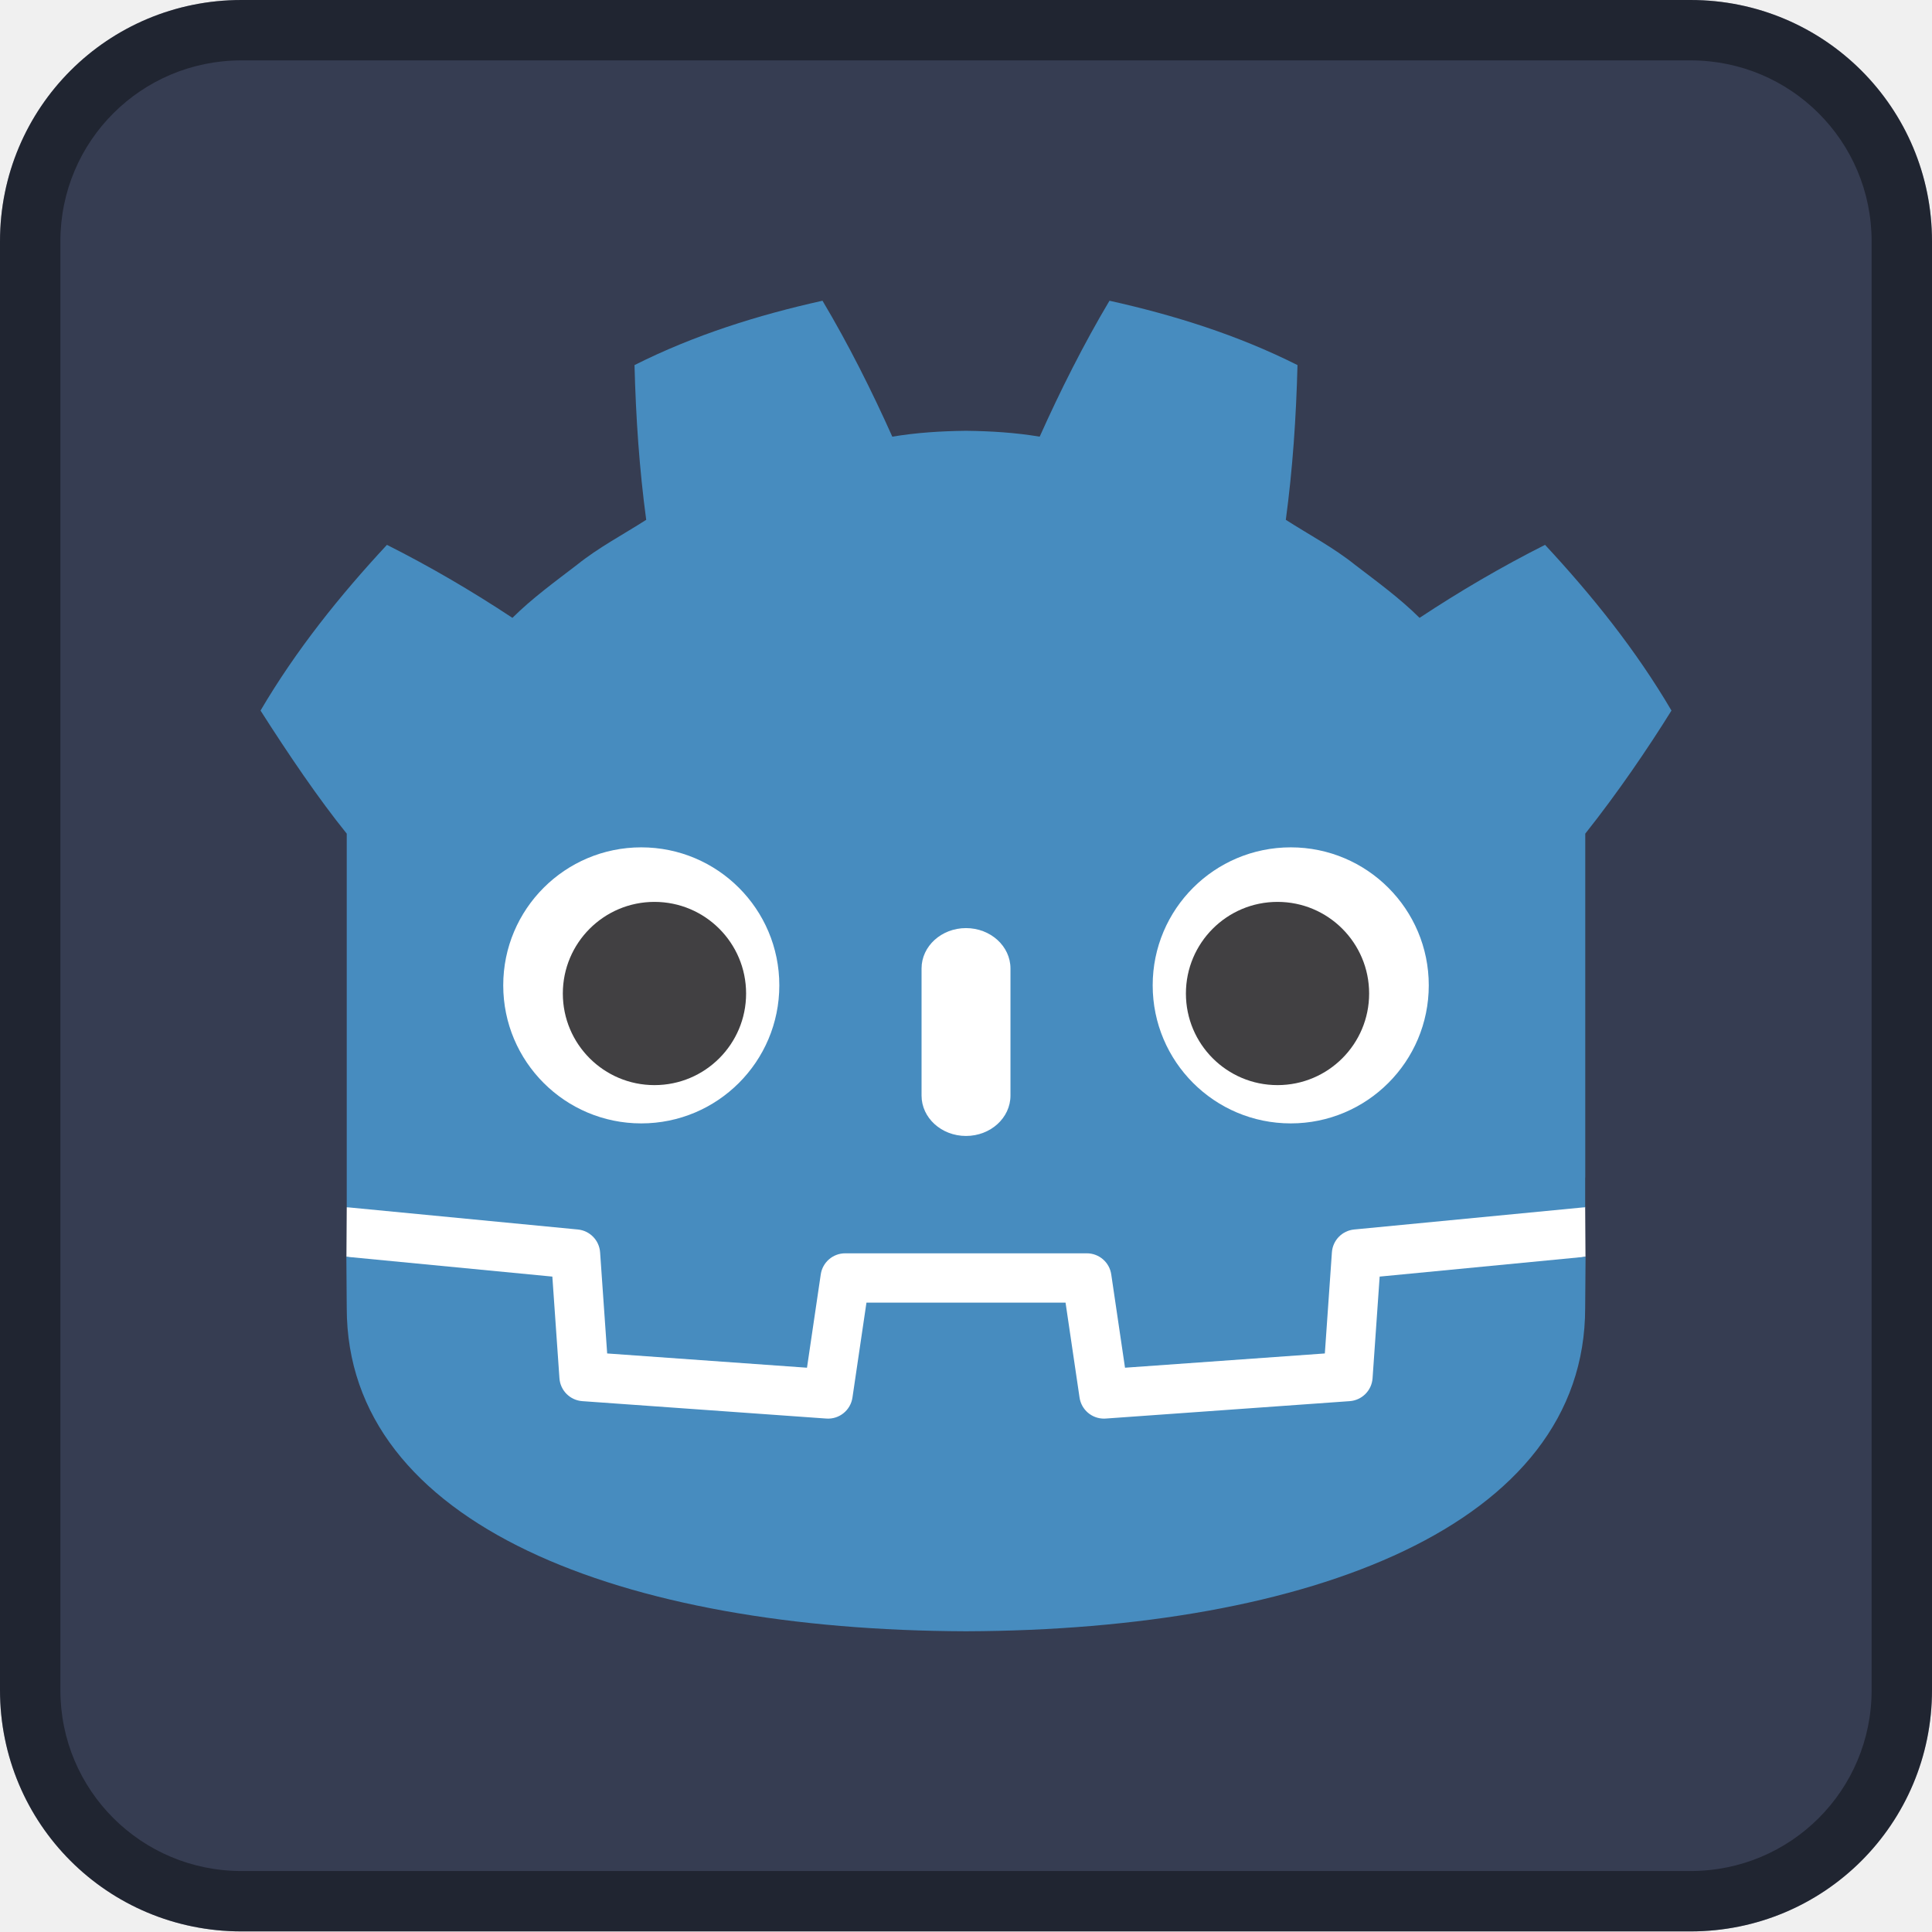
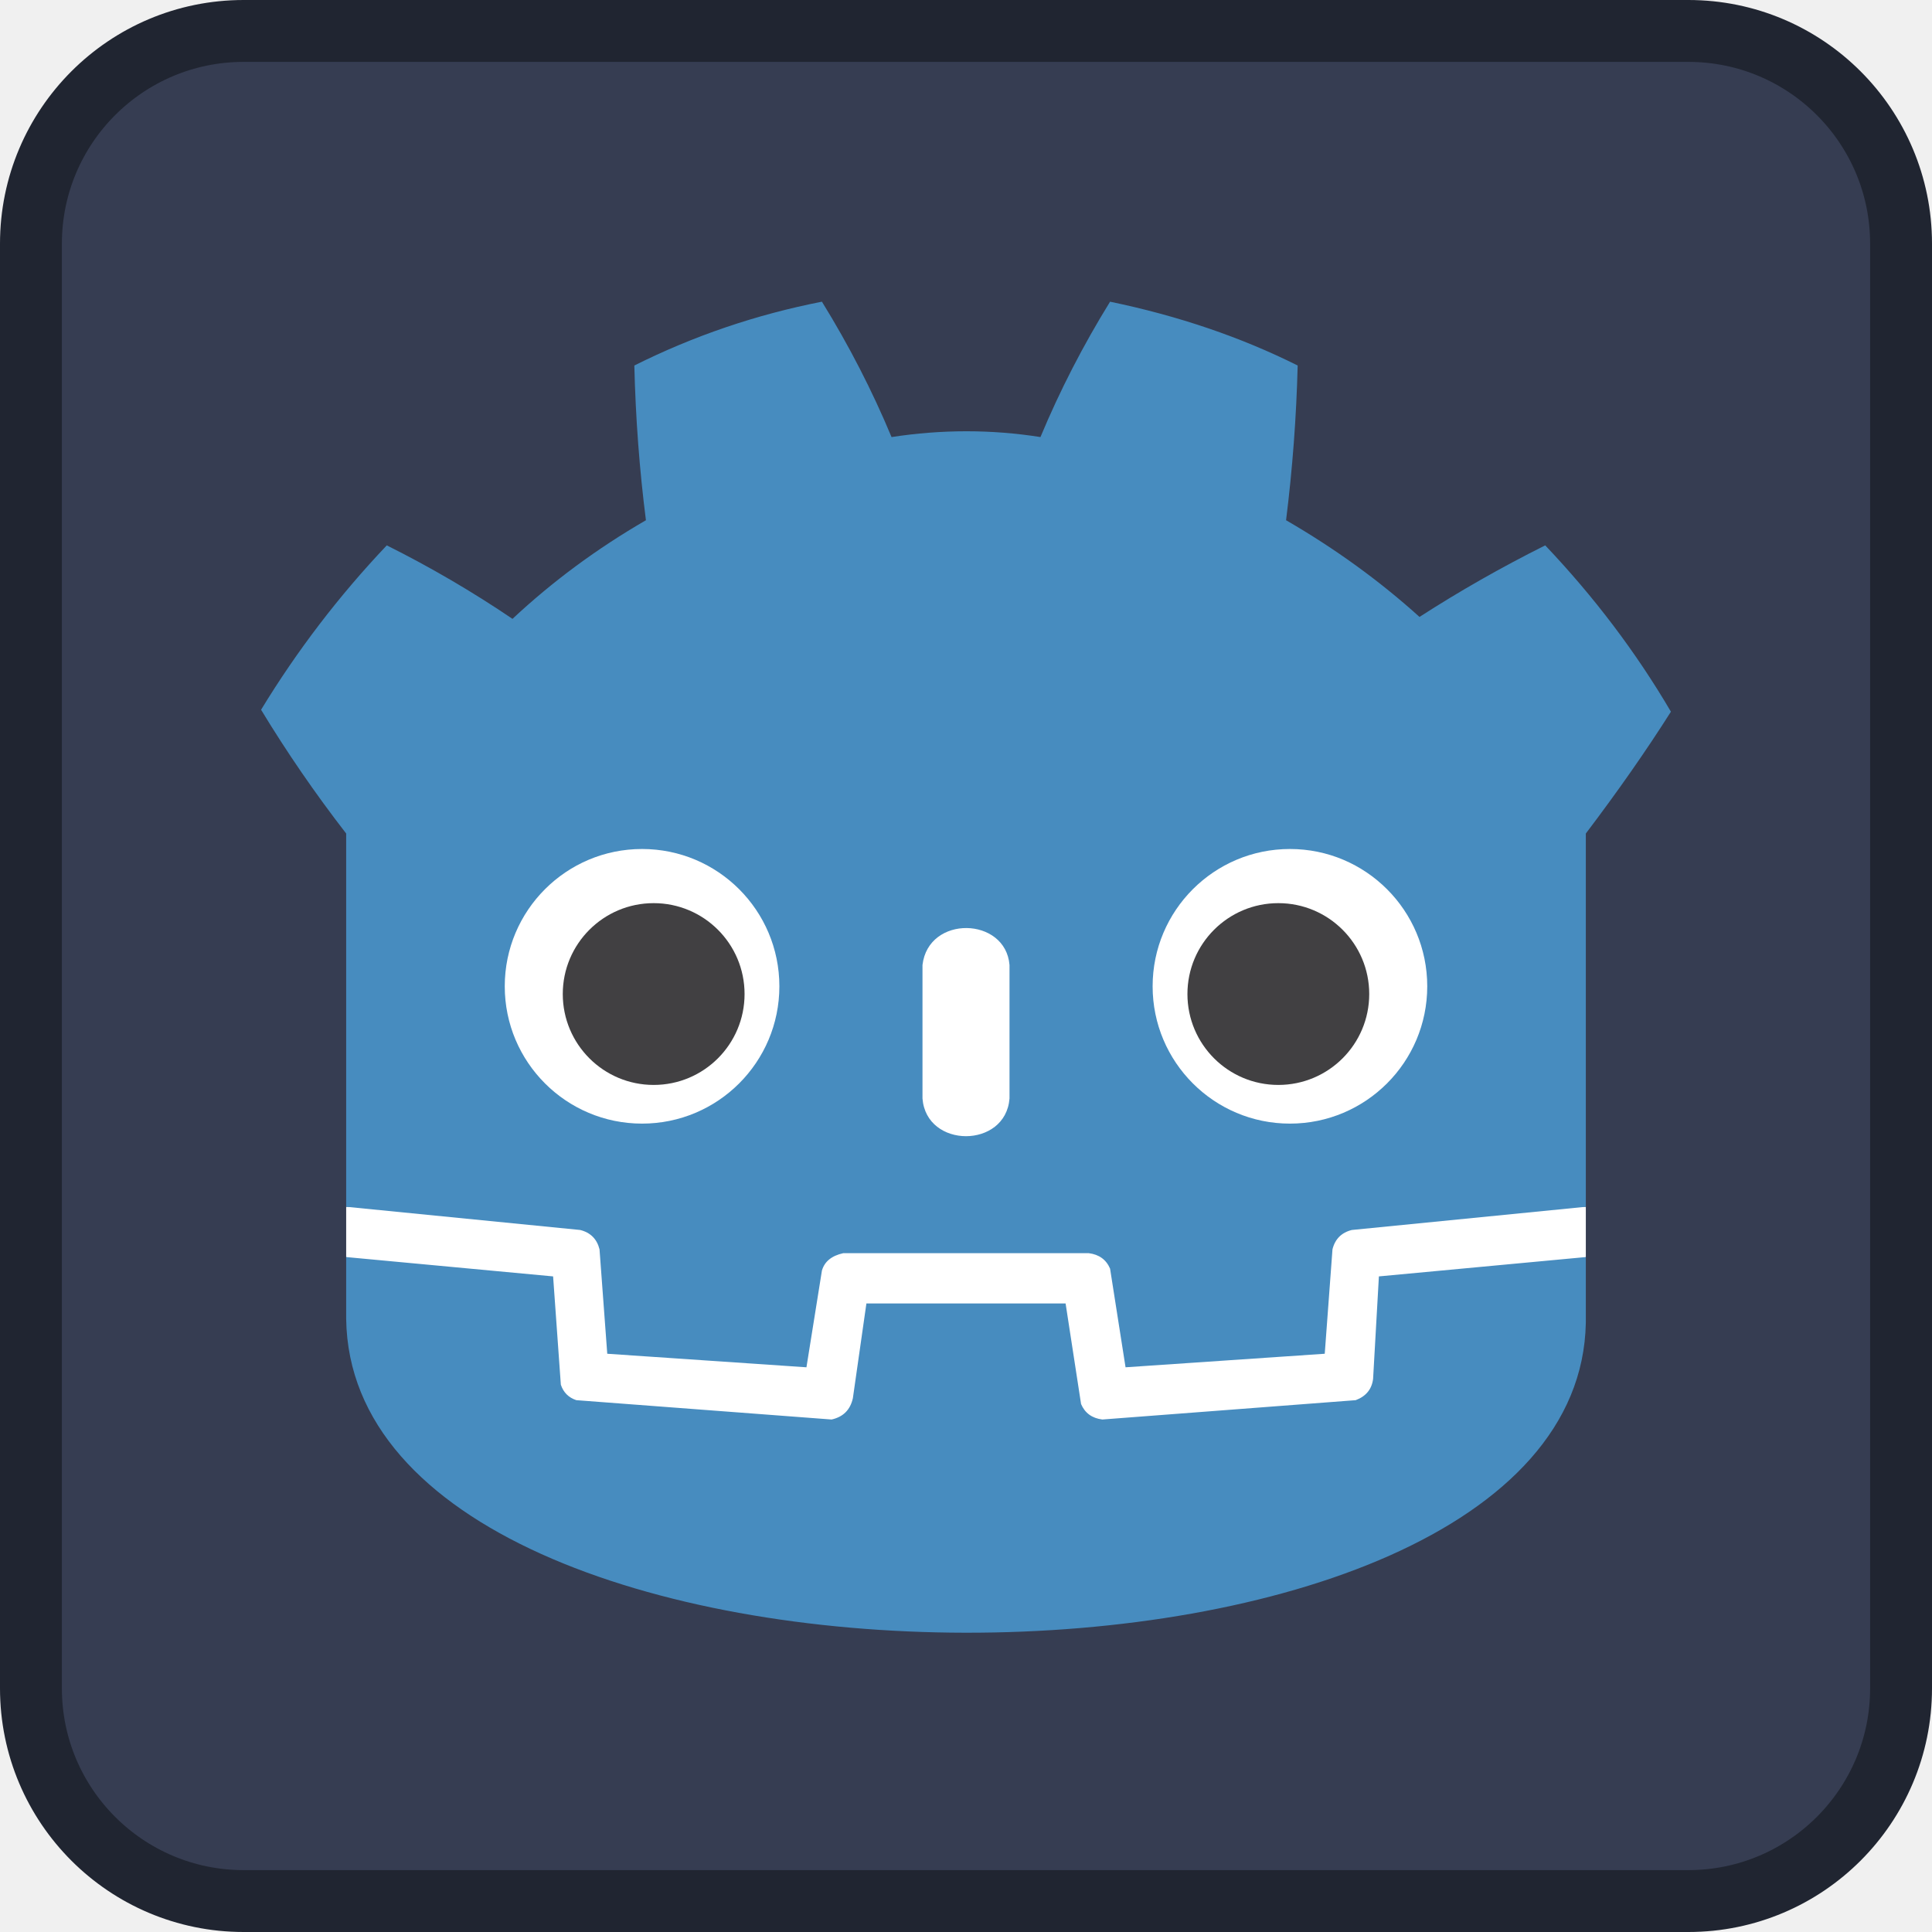
- <svg xmlns="http://www.w3.org/2000/svg" height="128" width="128">
-   <g transform="translate(32 32)">
-     <path d="m-16-32c-8.86 0-16 7.13-16 15.99v95.98c0 8.86 7.13 15.99 16 15.99h96c8.86 0 16-7.13 16-15.99v-95.98c0-8.85-7.14-15.99-16-15.99z" fill="#363d52" />
-     <path d="m-16-32c-8.86 0-16 7.13-16 15.99v95.98c0 8.86 7.13 15.99 16 15.99h96c8.86 0 16-7.13 16-15.99v-95.98c0-8.85-7.14-15.99-16-15.99zm0 4h96c6.64 0 12 5.35 12 11.99v95.98c0 6.64-5.35 11.99-12 11.99h-96c-6.64 0-12-5.35-12-11.99v-95.98c0-6.64 5.36-11.99 12-11.99z" fill-opacity=".4" />
+ <svg xmlns="http://www.w3.org/2000/svg" width="128" height="128" viewBox="0 0 999 999">
+   <rect fill="#363d52" x="16" y="16" width="967" height="967" rx="110" stroke-width="32" stroke="#202531" />
+   <g fill="#fff">
+     <path d="M179 624v26q323 266 641 0v-26z" />
+     <path fill="#478cbf" d="M200 282q-37 39-65 85 20 33 44 64v193l121 12q8 2 10 10l4 54 103 7 8-50q2-7 11-9h127q8 1 11 8l8 51 103-7 4-54q2-8 10-10l121-12V431q25-33 44-63-27-46-65-86-34 17-65 37-31-28-69-50 5-40 6-80-44-22-97-33-21 34-36 70-38-6-77 0-15-36-36-70-51 10-97 33 1 41 6 80-38 22-69 51-31-21-65-38m-21 368v32c3 216 637 216 641 2v-34l-107 10-3 53q-1 8-9 11l-131 10q-8-1-11-8l-8-52H448l-7 49q-2 9-11 11l-132-10q-6-2-8-8l-4-56z" />
+     <path d="M477 499v69c2 26 43 26 45 0v-69c-2-25-42-26-45 0" />
+     <circle cx="332" cy="510" r="71" />
+     <circle cx="667" cy="510" r="71" />
  </g>
-   <g stroke-width="9.927" transform="matrix(.1007308 0 0 .1007308 12.42592 2.256365)">
-     <path d="m0 0s-.325 1.994-.515 1.976l-36.182-3.491c-2.879-.278-5.115-2.574-5.317-5.459l-.994-14.247-27.992-1.997-1.904 12.912c-.424 2.872-2.932 5.037-5.835 5.037h-38.188c-2.902 0-5.41-2.165-5.834-5.037l-1.905-12.912-27.992 1.997-.994 14.247c-.202 2.886-2.438 5.182-5.317 5.46l-36.2 3.49c-.187.018-.324-1.978-.511-1.978l-.049-7.83 30.658-4.944 1.004-14.374c.203-2.91 2.551-5.263 5.463-5.472l38.551-2.75c.146-.01.29-.016.434-.016 2.897 0 5.401 2.166 5.825 5.038l1.959 13.286h28.005l1.959-13.286c.423-2.871 2.93-5.037 5.831-5.037.142 0 .284.005.423.015l38.556 2.75c2.911.209 5.26 2.562 5.463 5.472l1.003 14.374 30.645 4.966z" fill="#fff" transform="matrix(4.162611 0 0 -4.162611 919.2406 771.6719)" />
-     <path d="m0 0v-47.514-6.035-5.492c.108-.001.216-.005.323-.015l36.196-3.49c1.896-.183 3.382-1.709 3.514-3.609l1.116-15.978 31.574-2.253 2.175 14.747c.282 1.912 1.922 3.329 3.856 3.329h38.188c1.933 0 3.573-1.417 3.855-3.329l2.175-14.747 31.575 2.253 1.115 15.978c.133 1.9 1.618 3.425 3.514 3.609l36.182 3.49c.107.01.214.014.322.015v4.711l.015.005v54.325c5.097 6.416 9.923 13.494 13.621 19.449-5.651 9.62-12.575 18.217-19.976 26.182-6.864-3.455-13.531-7.369-19.828-11.534-3.151 3.132-6.7 5.694-10.186 8.372-3.425 2.751-7.285 4.768-10.946 7.118 1.09 8.117 1.629 16.108 1.846 24.448-9.446 4.754-19.519 7.906-29.708 10.17-4.068-6.837-7.788-14.241-11.028-21.479-3.842.642-7.702.88-11.567.926v.006c-.027 0-.052-.006-.075-.006-.024 0-.049.006-.073.006v-.006c-3.872-.046-7.729-.284-11.572-.926-3.238 7.238-6.956 14.642-11.03 21.479-10.184-2.264-20.258-5.416-29.703-10.17.216-8.34.755-16.331 1.848-24.448-3.668-2.35-7.523-4.367-10.949-7.118-3.481-2.678-7.036-5.24-10.188-8.372-6.297 4.165-12.962 8.079-19.828 11.534-7.401-7.965-14.321-16.562-19.974-26.182 4.443-6.974 9.208-13.983 13.621-19.449z" fill="#478cbf" transform="matrix(4.162611 0 0 -4.162611 104.6989 525.907)" />
-     <path d="m0 0-1.121-16.063c-.135-1.936-1.675-3.477-3.611-3.616l-38.555-2.751c-.094-.007-.188-.01-.281-.01-1.916 0-3.569 1.406-3.852 3.33l-2.211 14.994h-31.459l-2.211-14.994c-.297-2.018-2.101-3.469-4.133-3.32l-38.555 2.751c-1.936.139-3.476 1.68-3.611 3.616l-1.121 16.063-32.547 3.138c.015-3.498.06-7.33.06-8.093 0-34.374 43.605-50.896 97.781-51.086h.066.067c54.176.19 97.766 16.712 97.766 51.086 0 .777.047 4.593.063 8.093z" fill="#478cbf" transform="matrix(4.162611 0 0 -4.162611 784.0714 817.2428)" />
-     <path d="m0 0c0-12.052-9.765-21.815-21.813-21.815-12.042 0-21.81 9.763-21.81 21.815 0 12.044 9.768 21.802 21.81 21.802 12.048 0 21.813-9.758 21.813-21.802" fill="#fff" transform="matrix(4.162611 0 0 -4.162611 389.2148 625.671)" />
-     <path d="m0 0c0-7.994-6.479-14.473-14.479-14.473-7.996 0-14.479 6.479-14.479 14.473s6.483 14.479 14.479 14.479c8 0 14.479-6.485 14.479-14.479" fill="#414042" transform="matrix(4.162611 0 0 -4.162611 367.3669 631.0568)" />
-     <path d="m0 0c-3.878 0-7.021 2.858-7.021 6.381v20.081c0 3.52 3.143 6.381 7.021 6.381s7.028-2.861 7.028-6.381v-20.081c0-3.523-3.15-6.381-7.028-6.381" fill="#fff" transform="matrix(4.162611 0 0 -4.162611 511.9934 724.7395)" />
-     <path d="m0 0c0-12.052 9.765-21.815 21.815-21.815 12.041 0 21.808 9.763 21.808 21.815 0 12.044-9.767 21.802-21.808 21.802-12.05 0-21.815-9.758-21.815-21.802" fill="#fff" transform="matrix(4.162611 0 0 -4.162611 634.7871 625.671)" />
-     <path d="m0 0c0-7.994 6.477-14.473 14.471-14.473 8.002 0 14.479 6.479 14.479 14.473s-6.477 14.479-14.479 14.479c-7.994 0-14.471-6.485-14.471-14.479" fill="#414042" transform="matrix(4.162611 0 0 -4.162611 656.6406 631.0568)" />
+   <g fill="#414042">
+     <circle cx="338" cy="514" r="47" />
+     <circle cx="661" cy="514" r="47" />
  </g>
</svg>
